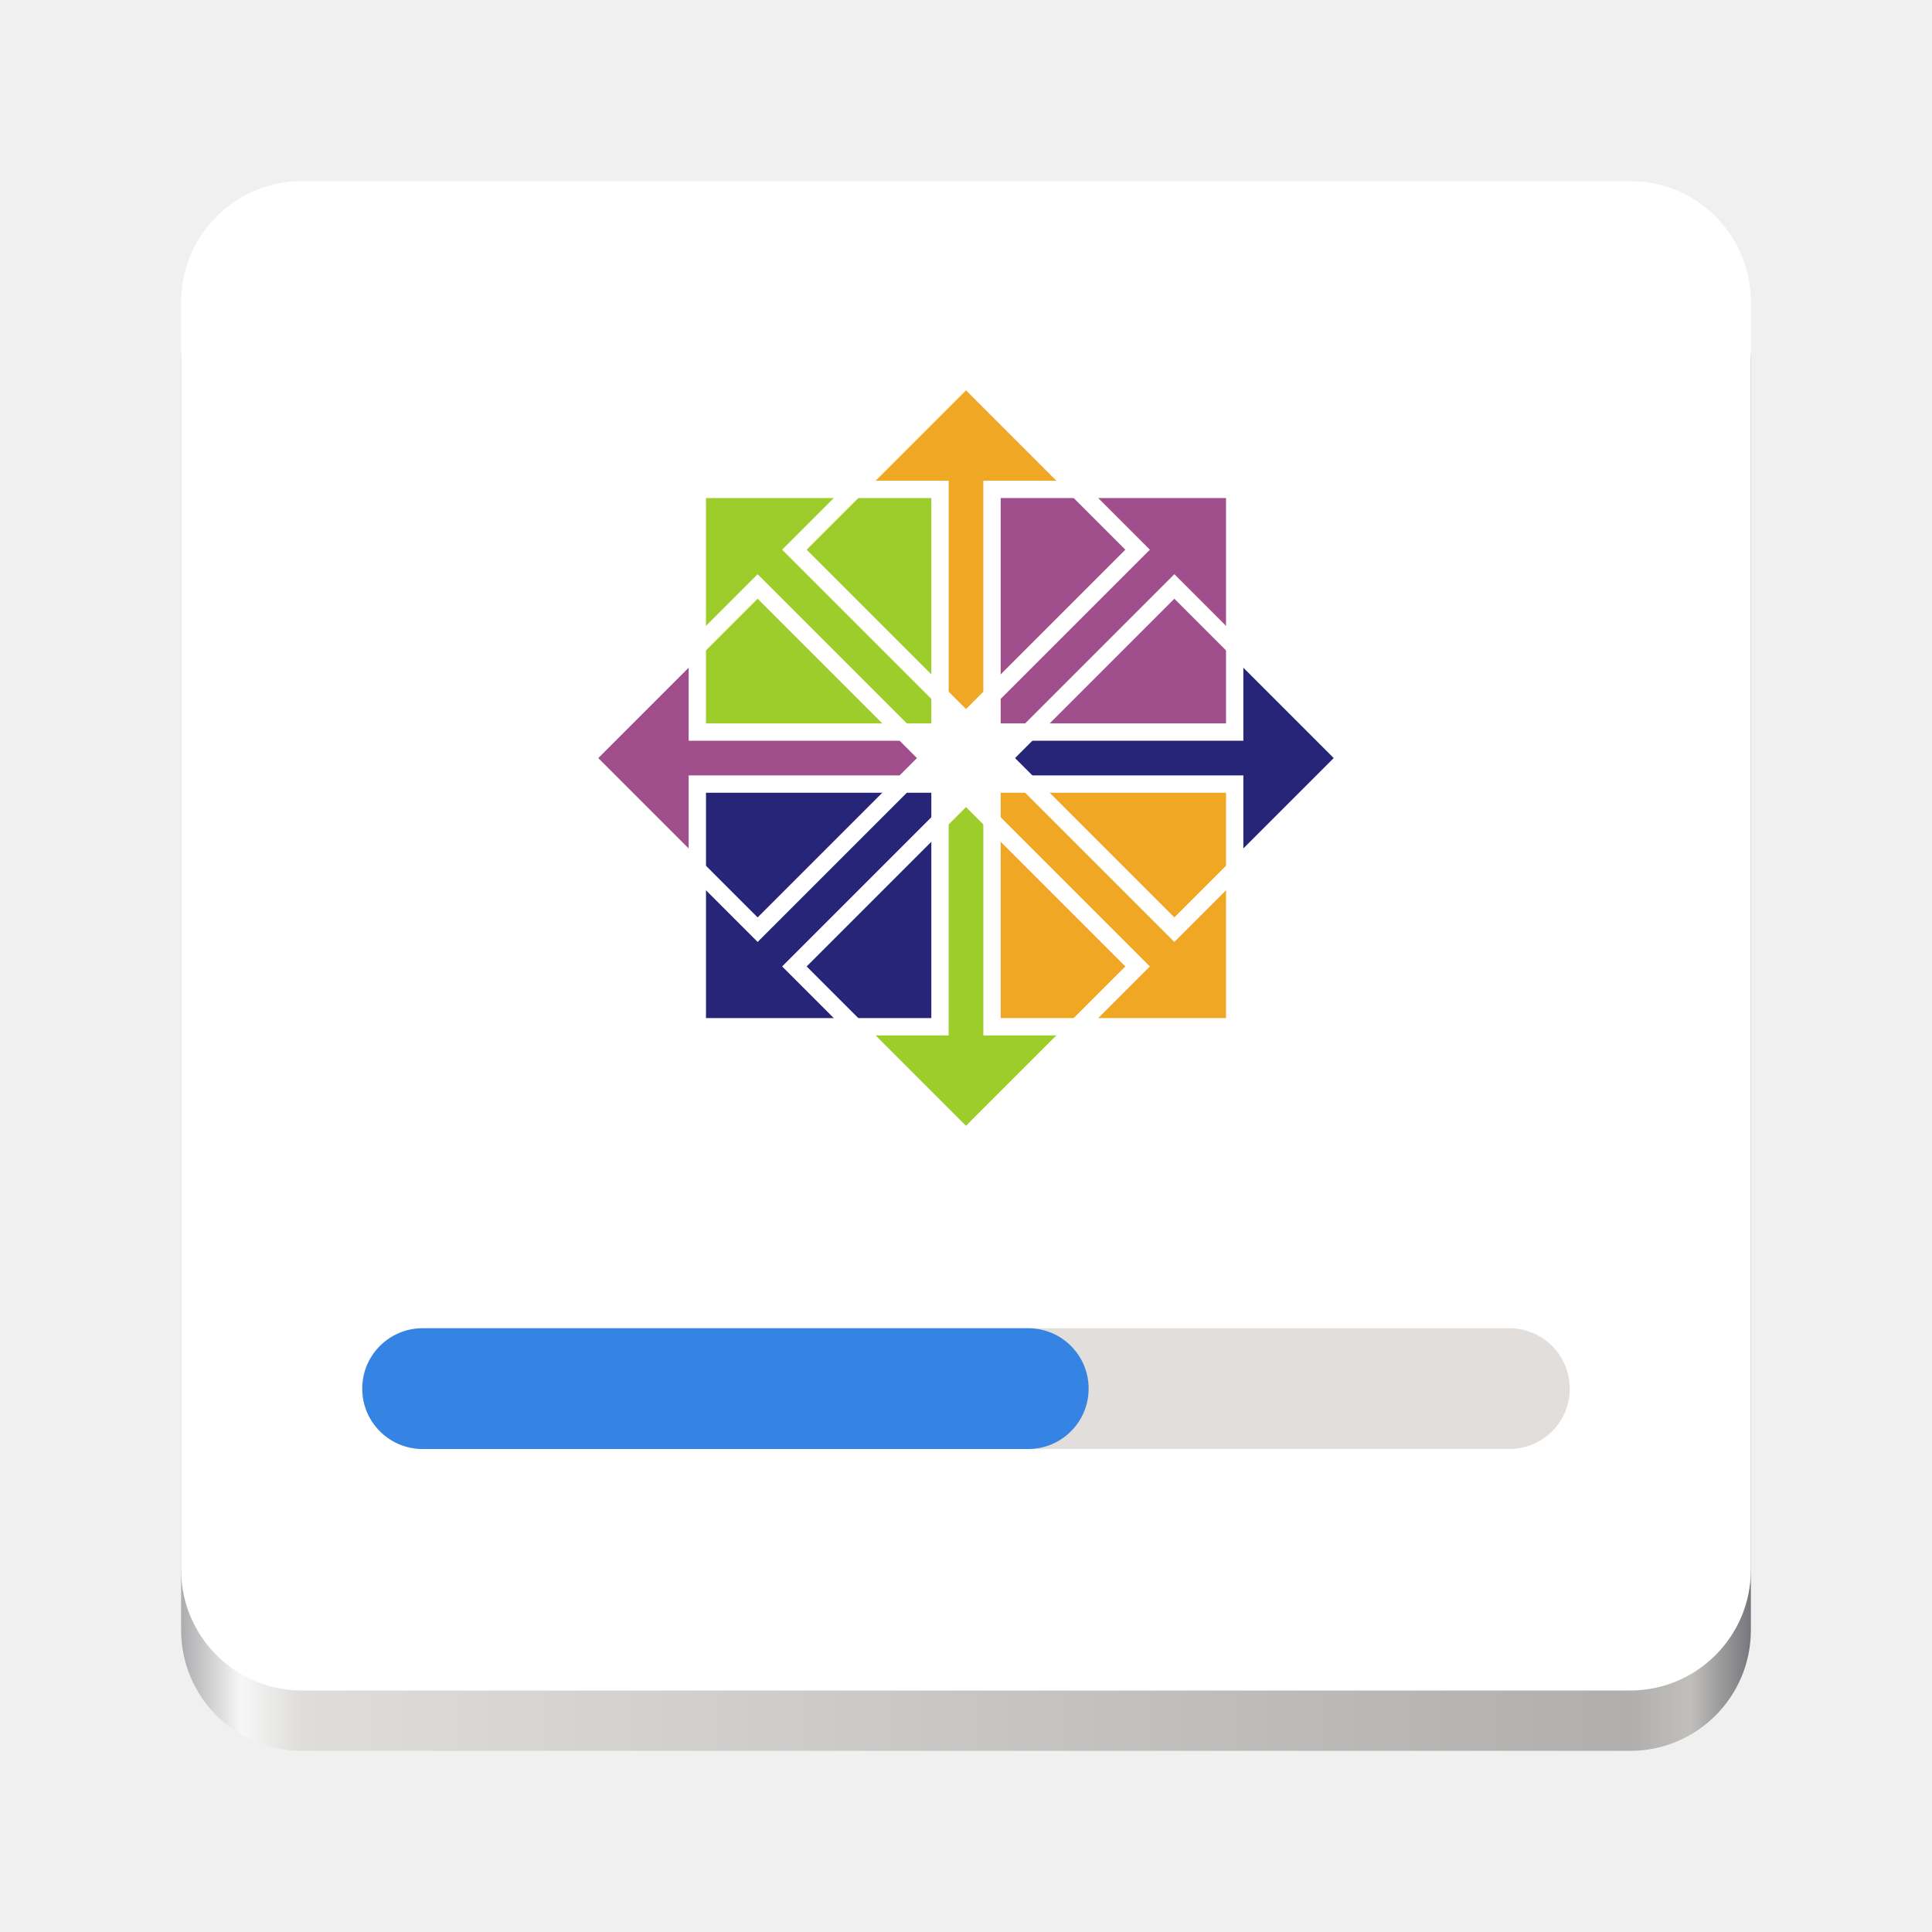
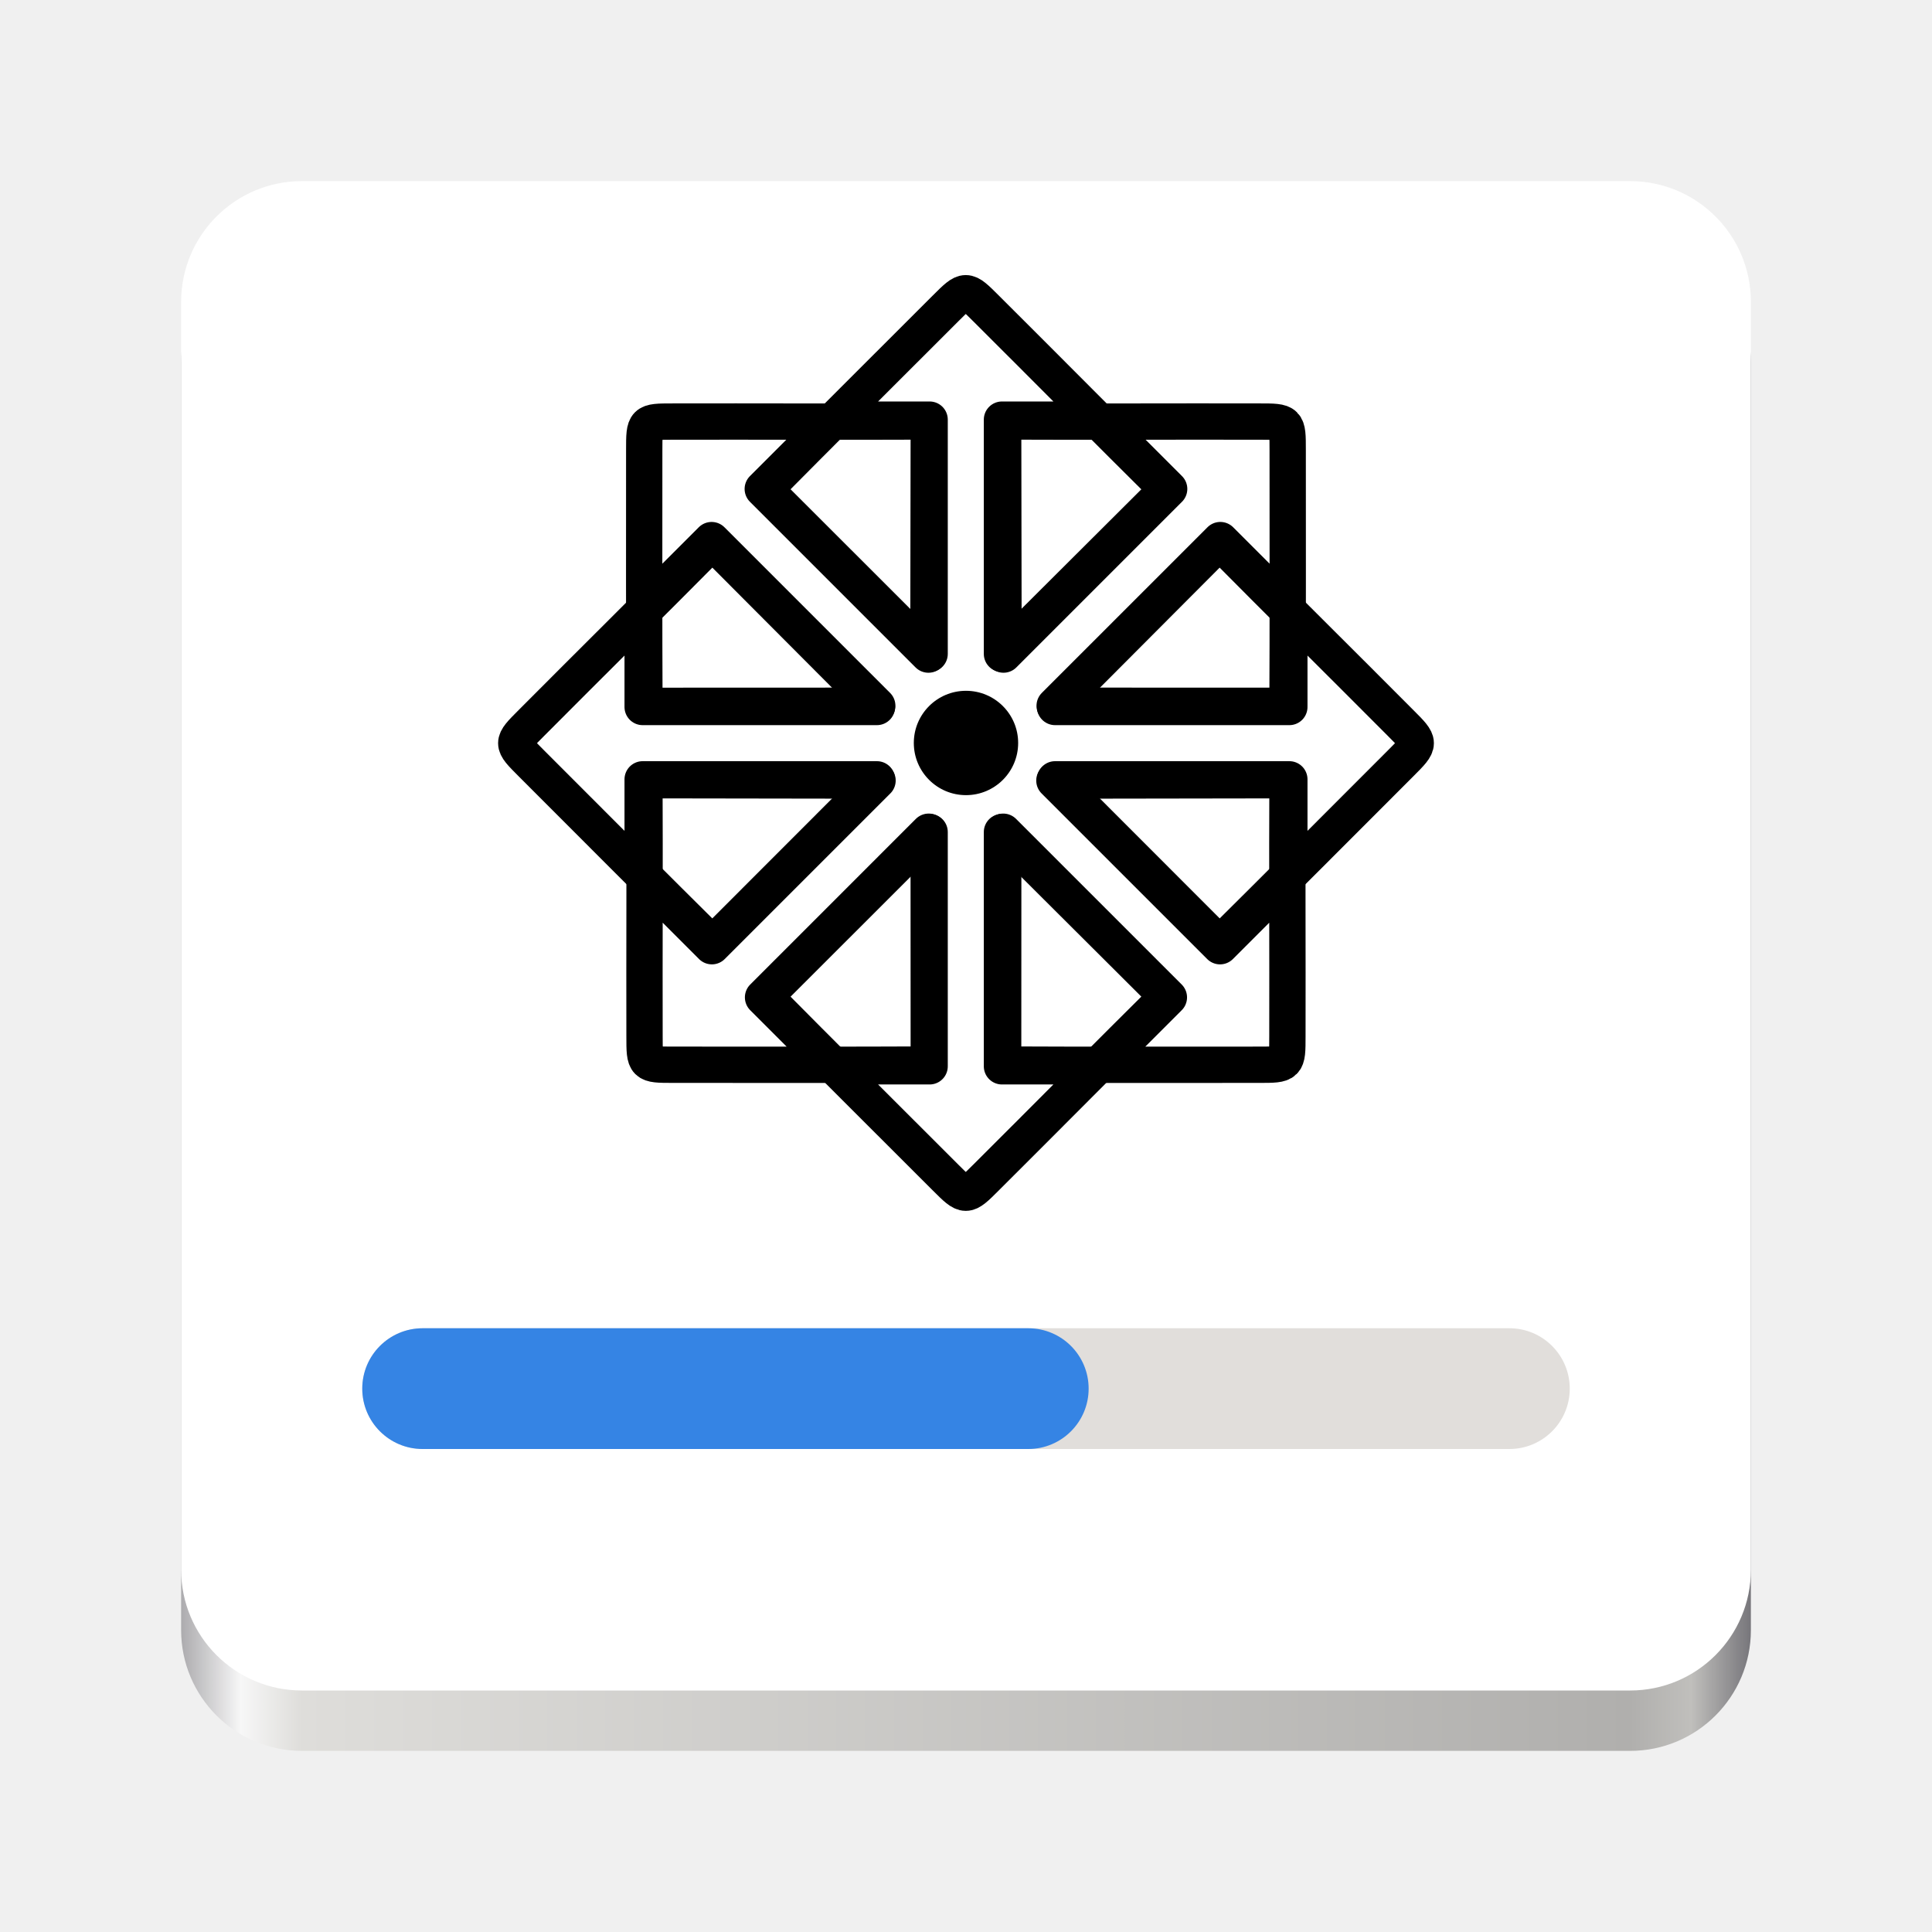
- <svg xmlns="http://www.w3.org/2000/svg" xmlns:xlink="http://www.w3.org/1999/xlink" width="128" height="128" version="1.0" id="svg38">
-   <defs id="defs16">
-     <linearGradient xlink:href="#a" id="b" gradientUnits="userSpaceOnUse" gradientTransform="matrix(.23214 0 0 .32895 -8.567 435.827)" x1="88.596" y1="-449.394" x2="536.596" y2="-449.394" />
+ <svg xmlns="http://www.w3.org/2000/svg" xmlns:xlink="http://www.w3.org/1999/xlink" width="132.292mm" height="132.292mm" viewBox="0 0 132.292 132.292" version="1.1" id="svg3723">
+   <defs id="defs3720">
+     <linearGradient xlink:href="#a" id="b" gradientUnits="userSpaceOnUse" gradientTransform="matrix(0.23214,0,0,0.32895,-8.567,435.827)" x1="88.596" y1="-449.394" x2="536.596" y2="-449.394" />
    <linearGradient id="a">
      <stop offset="0" stop-color="#acabae" id="stop3" />
      <stop offset=".038" stop-color="#f7f7f7" id="stop5" />
      <stop offset=".077" stop-color="#deddda" id="stop7" />
      <stop offset=".923" stop-color="#b0afad" id="stop9" />
      <stop offset=".962" stop-color="#c0bfbc" id="stop11" />
      <stop offset="1" stop-color="#77767b" id="stop13" />
    </linearGradient>
-     <clipPath id="clipPath4429">
-       <g transform="matrix(0.9947658,0,0,1,1.786099,0)" id="g4431">
-         <path d="m 322.541,2800.938 -4.435,5.73 -4.435,-5.73 v -43.143 h -18.94 l 23.375,-25.537 23.131,25.537 h -18.696 z" id="path4433" style="display:inline;overflow:visible;visibility:visible;fill:#efa724;fill-opacity:1;fill-rule:evenodd;stroke:none;stroke-width:30;marker:none" />
-       </g>
-     </clipPath>
  </defs>
-   <g transform="translate(0 -172)" id="g36">
-     <rect ry="8" rx="8" y="188" x="12" height="100" width="104" style="marker:none" fill="url(#b)" id="rect18" />
-     <rect style="marker:none" width="104" height="100" x="12" y="184" rx="8" ry="8" fill="#fff" id="rect20" />
-     <g transform="translate(-104 -365.5)" color="#000" id="g26">
-       <rect ry="4" rx="4" y="625.5" x="128" height="8" width="80" style="marker:none" overflow="visible" fill="#e1dedb" id="rect22" />
-       <rect ry="4" rx="4" y="625.5" x="128" height="8" width="48.125" style="marker:none" overflow="visible" fill="#3584e4" id="rect24" />
-     </g>
-     <g transform="matrix(0.3057226,0,0,0.3057226,10.72739,55.9015)" id="layer1">
-       <g transform="matrix(1.000883,0,0,1.009453,-0.05651152,-6.184848)" id="g5189">
-         <g transform="matrix(1.059231,0,0,1.050242,198.4044,-514.7016)" id="g3664">
-           <g transform="rotate(-90,-298.5197,1636)" id="g12802">
-             <g transform="translate(16.27951,-899.1672)" id="g12804">
-               <g transform="matrix(1.066666,0,0,1,-26.9356,-4.1328125e-5)" id="g12806">
-                 <path d="m 323.367,2798.161 -5.406,5.801 -5.406,-5.801 v -40.826 h -18.013 l 23.419,-24.898 23.025,24.898 h -17.619 z" id="path12808" style="display:inline;overflow:visible;visibility:visible;fill:#a14f8c;fill-opacity:1;fill-rule:evenodd;stroke:none;stroke-width:30;marker:none" />
+   <g id="layer1" transform="translate(-222.3491,45.05307)">
+     <g id="v2_anaconda" transform="matrix(3.90625,0,0,3.90625,-2393.735,-3667.921)">
+       <rect style="opacity:0;fill:#0000ff;fill-rule:evenodd;stroke-width:0.265" id="rect2749" width="33.867" height="33.867" x="669.717" y="927.454" />
+       <g id="g2703" transform="translate(-349.0943,-300.7341)">
+         <g transform="matrix(0.2645833,0,0,0.2645833,1018.812,1182.68)" id="g36">
+           <rect ry="8" rx="8" y="188" x="12" height="100" width="104" style="fill:url(#b);marker:none" fill="url(#b)" id="rect18" />
+           <rect style="marker:none" width="104" height="100" x="12" y="184" rx="8" ry="8" fill="#ffffff" id="rect20" />
+           <g transform="translate(-104,-365.5)" color="#000000" id="g26">
+             <rect ry="4" rx="4" y="625.5" x="128" height="8" width="80" style="marker:none" overflow="visible" fill="#e1dedb" id="rect22" />
+             <rect ry="4" rx="4" y="625.5" x="128" height="8" width="48.125" style="marker:none" overflow="visible" fill="#3584e4" id="rect24" />
+           </g>
+         </g>
+         <g id="use144123-3" transform="matrix(0.3436907,0,0,0.3436907,408.1046,1550.81)">
+           <circle style="fill:#000000;stroke:none;stroke-width:0.265;stroke-linejoin:round;stroke-miterlimit:4;stroke-dasharray:0.796, 0.796;stroke-dashoffset:0" id="use6742" cx="1826.178" cy="-900.804" r="2.661" />
+           <g id="g6748">
+             <g id="use6744" transform="translate(185.0636,-0.00307)">
+               <g id="g6776" transform="translate(644.6106,-986.4434)">
+                 <path d="m 998.339,81.099 v -11.948 h 4.752 m -13.087,0 h 4.645 v 11.948 m 0,0 -8.4,-8.394 c 2.806,-2.835 6.2,-6.214 9.216,-9.23 1.028,-1.028 1.029,-1.028 2.057,0 3.002,2.987 6.228,6.25 9.237,9.23 l -8.42,8.394" style="fill:none;fill-opacity:1;stroke:#000000;stroke-width:1.852;stroke-linecap:round;stroke-linejoin:round;stroke-miterlimit:4;stroke-dasharray:none;stroke-dashoffset:0;stroke-opacity:1;paint-order:fill markers stroke" id="use6772" />
+                 <path d="m 998.339,90.186 v 11.948 h 4.752 m -13.087,0 h 4.645 v -11.948 m 0,0 -8.4,8.394 c 2.806,2.835 6.2,6.214 9.216,9.23 1.028,1.028 1.029,1.028 2.057,0 3.002,-2.987 6.228,-6.25 9.237,-9.23 l -8.42,-8.394" style="fill:none;fill-opacity:1;stroke:#000000;stroke-width:1.852;stroke-linecap:round;stroke-linejoin:round;stroke-miterlimit:4;stroke-dasharray:none;stroke-dashoffset:0;stroke-opacity:1;paint-order:fill markers stroke" id="use6774" />
              </g>
-               <g transform="matrix(1.072279,0,0,1,-28.85079,-4.1328125e-5)" clip-path="url(#clipPath4429)" id="g12812" />
+               <g id="use6778" transform="rotate(-90,825.5876,-729.8848)">
+                 <path d="m 998.339,81.099 v -11.948 h 4.752 m -13.087,0 h 4.645 v 11.948 m 0,0 -8.4,-8.394 c 2.806,-2.835 6.2,-6.214 9.216,-9.23 1.028,-1.028 1.029,-1.028 2.057,0 3.002,2.987 6.228,6.25 9.237,9.23 l -8.42,8.394" style="fill:none;fill-opacity:1;stroke:#000000;stroke-width:1.852;stroke-linecap:round;stroke-linejoin:round;stroke-miterlimit:4;stroke-dasharray:none;stroke-dashoffset:0;stroke-opacity:1;paint-order:fill markers stroke" id="use6794" />
+                 <path d="m 998.339,90.186 v 11.948 h 4.752 m -13.087,0 h 4.645 v -11.948 m 0,0 -8.4,8.394 c 2.806,2.835 6.2,6.214 9.216,9.23 1.028,1.028 1.029,1.028 2.057,0 3.002,-2.987 6.228,-6.25 9.237,-9.23 l -8.42,-8.394" style="fill:none;fill-opacity:1;stroke:#000000;stroke-width:1.852;stroke-linecap:round;stroke-linejoin:round;stroke-miterlimit:4;stroke-dasharray:none;stroke-dashoffset:0;stroke-opacity:1;paint-order:fill markers stroke" id="use6796" />
+               </g>
+             </g>
+             <g id="use6746" transform="rotate(-45,1733.645,-1124.191)">
+               <g id="g6766" transform="translate(644.6106,-986.4434)">
+                 <path d="m 998.339,81.099 v -11.948 h 4.752 m -13.087,0 h 4.645 v 11.948 m 0,0 -8.4,-8.394 c 2.806,-2.835 6.2,-6.214 9.216,-9.23 1.028,-1.028 1.029,-1.028 2.057,0 3.002,2.987 6.228,6.25 9.237,9.23 l -8.42,8.394" style="fill:none;fill-opacity:1;stroke:#000000;stroke-width:1.852;stroke-linecap:round;stroke-linejoin:round;stroke-miterlimit:4;stroke-dasharray:none;stroke-dashoffset:0;stroke-opacity:1;paint-order:fill markers stroke" id="use6762" />
+                 <path d="m 998.339,90.186 v 11.948 h 4.752 m -13.087,0 h 4.645 v -11.948 m 0,0 -8.4,8.394 c 2.806,2.835 6.2,6.214 9.216,9.23 1.028,1.028 1.029,1.028 2.057,0 3.002,-2.987 6.228,-6.25 9.237,-9.23 l -8.42,-8.394" style="fill:none;fill-opacity:1;stroke:#000000;stroke-width:1.852;stroke-linecap:round;stroke-linejoin:round;stroke-miterlimit:4;stroke-dasharray:none;stroke-dashoffset:0;stroke-opacity:1;paint-order:fill markers stroke" id="use6764" />
+               </g>
+               <g id="use6768" transform="rotate(-90,825.5876,-729.8848)">
+                 <path d="m 998.339,81.099 v -11.948 h 4.752 m -13.087,0 h 4.645 v 11.948 m 0,0 -8.4,-8.394 c 2.806,-2.835 6.2,-6.214 9.216,-9.23 1.028,-1.028 1.029,-1.028 2.057,0 3.002,2.987 6.228,6.25 9.237,9.23 l -8.42,8.394" style="fill:none;fill-opacity:1;stroke:#000000;stroke-width:1.852;stroke-linecap:round;stroke-linejoin:round;stroke-miterlimit:4;stroke-dasharray:none;stroke-dashoffset:0;stroke-opacity:1;paint-order:fill markers stroke" id="use6788" />
+                 <path d="m 998.339,90.186 v 11.948 h 4.752 m -13.087,0 h 4.645 v -11.948 m 0,0 -8.4,8.394 c 2.806,2.835 6.2,6.214 9.216,9.23 1.028,1.028 1.029,1.028 2.057,0 3.002,-2.987 6.228,-6.25 9.237,-9.23 l -8.42,-8.394" style="fill:none;fill-opacity:1;stroke:#000000;stroke-width:1.852;stroke-linecap:round;stroke-linejoin:round;stroke-miterlimit:4;stroke-dasharray:none;stroke-dashoffset:0;stroke-opacity:1;paint-order:fill markers stroke" id="use6790" />
+               </g>
            </g>
          </g>
-           <g transform="translate(-351.3067,-902.5582)" id="g12768">
-             <g transform="translate(16.27951,-899.1672)" id="g12770">
-               <g transform="matrix(1.066666,0,0,1,-26.9356,-4.1328125e-5)" id="g12772">
-                 <path d="m 323.367,2798.161 -5.406,5.801 -5.406,-5.801 v -40.826 h -18.013 l 23.419,-24.898 23.025,24.898 h -17.619 z" id="path12774" style="display:inline;overflow:visible;visibility:visible;fill:#efa724;fill-opacity:1;fill-rule:evenodd;stroke:none;stroke-width:30;marker:none" />
-               </g>
-               <g transform="matrix(1.072279,0,0,1,-28.85079,-4.1328125e-5)" clip-path="url(#clipPath4429)" id="g12778" />
-             </g>
-           </g>
-           <g transform="rotate(90,1045.482,1742.417)" id="g12780">
-             <g transform="matrix(1.066666,0,0,1,-26.9356,-4.1328125e-5)" id="g12782">
-               <path d="m 323.367,2798.161 -5.406,5.801 -5.406,-5.801 v -40.826 h -18.013 l 23.419,-24.898 23.025,24.898 h -17.619 z" id="path12784" style="display:inline;overflow:visible;visibility:visible;fill:#262577;fill-opacity:1;fill-rule:evenodd;stroke:none;stroke-width:30;marker:none" />
-             </g>
-             <g transform="matrix(1.072279,0,0,1,-28.85079,-4.1328125e-5)" clip-path="url(#clipPath4429)" id="g12788" />
-           </g>
-           <g transform="rotate(180,152.7593,1460.347)" id="g12790">
-             <g transform="translate(16.27951,-899.1672)" id="g12792">
-               <g transform="matrix(1.066666,0,0,1,-26.9356,-4.1328125e-5)" id="g12794">
-                 <path d="m 323.367,2798.161 -5.406,5.801 -5.406,-5.801 v -40.826 h -18.013 l 23.419,-24.898 23.025,24.898 h -17.619 z" id="path12796" style="display:inline;overflow:visible;visibility:visible;fill:#9ccd2a;fill-opacity:1;fill-rule:evenodd;stroke:none;stroke-width:30;marker:none" />
-               </g>
-               <g transform="matrix(1.072279,0,0,1,-28.85079,-4.1328125e-5)" clip-path="url(#clipPath4429)" id="g12800" />
-             </g>
-           </g>
-           <g transform="translate(-749.7998,-1331.643)" id="g12742">
-             <path d="m 671.984,2285.789 h 49.606 v 49.606 h -49.606 z" id="rect12744" style="fill:#9ccd2a;fill-opacity:1;stroke:#ffffff;stroke-width:3.543;stroke-linecap:butt;stroke-linejoin:miter;stroke-miterlimit:4;stroke-dashoffset:0;stroke-opacity:1" />
-             <path d="m 732.221,2285.789 h 49.606 v 49.606 h -49.606 z" id="rect12746" style="fill:#a14f8c;fill-opacity:1;stroke:#ffffff;stroke-width:3.543;stroke-linecap:butt;stroke-linejoin:miter;stroke-miterlimit:4;stroke-dashoffset:0;stroke-opacity:1" />
-             <path d="m 732.221,2346.026 h 49.606 v 49.606 h -49.606 z" id="rect12748" style="fill:#efa724;fill-opacity:1;stroke:#ffffff;stroke-width:3.543;stroke-linecap:butt;stroke-linejoin:miter;stroke-miterlimit:4;stroke-dashoffset:0;stroke-opacity:1" />
-             <path d="m 671.984,2346.026 h 49.606 v 49.606 h -49.606 z" id="rect12750" style="fill:#262577;fill-opacity:1;stroke:#ffffff;stroke-width:3.543;stroke-linecap:butt;stroke-linejoin:miter;stroke-miterlimit:4;stroke-dashoffset:0;stroke-opacity:1" />
-           </g>
-           <path d="m -784.629,642.409 h 49.606 v 49.606 h -49.606 z" transform="rotate(-45)" id="rect12760" style="fill:none;stroke:#ffffff;stroke-width:3.543;stroke-linecap:butt;stroke-linejoin:miter;stroke-miterlimit:4;stroke-dashoffset:0;stroke-opacity:1" />
-           <path d="m -724.392,642.409 h 49.606 v 49.606 h -49.606 z" transform="rotate(-45)" id="rect12762" style="fill:none;stroke:#ffffff;stroke-width:3.543;stroke-linecap:butt;stroke-linejoin:miter;stroke-miterlimit:4;stroke-dasharray:none;stroke-dashoffset:0;stroke-opacity:1" />
-           <path d="m -15.378,1009.068 35.077,-35.077 35.077,35.077 -35.077,35.077 z" id="rect12764" style="fill:none;stroke:#ffffff;stroke-width:3.543;stroke-linecap:butt;stroke-linejoin:miter;stroke-miterlimit:4;stroke-dashoffset:0;stroke-opacity:1" />
-           <path d="m -784.629,702.645 h 49.606 v 49.606 h -49.606 z" transform="rotate(-45)" id="rect12766" style="fill:none;stroke:#ffffff;stroke-width:3.543;stroke-linecap:butt;stroke-linejoin:miter;stroke-miterlimit:4;stroke-dashoffset:0;stroke-opacity:1" />
        </g>
      </g>
    </g>
  </g>
</svg>
